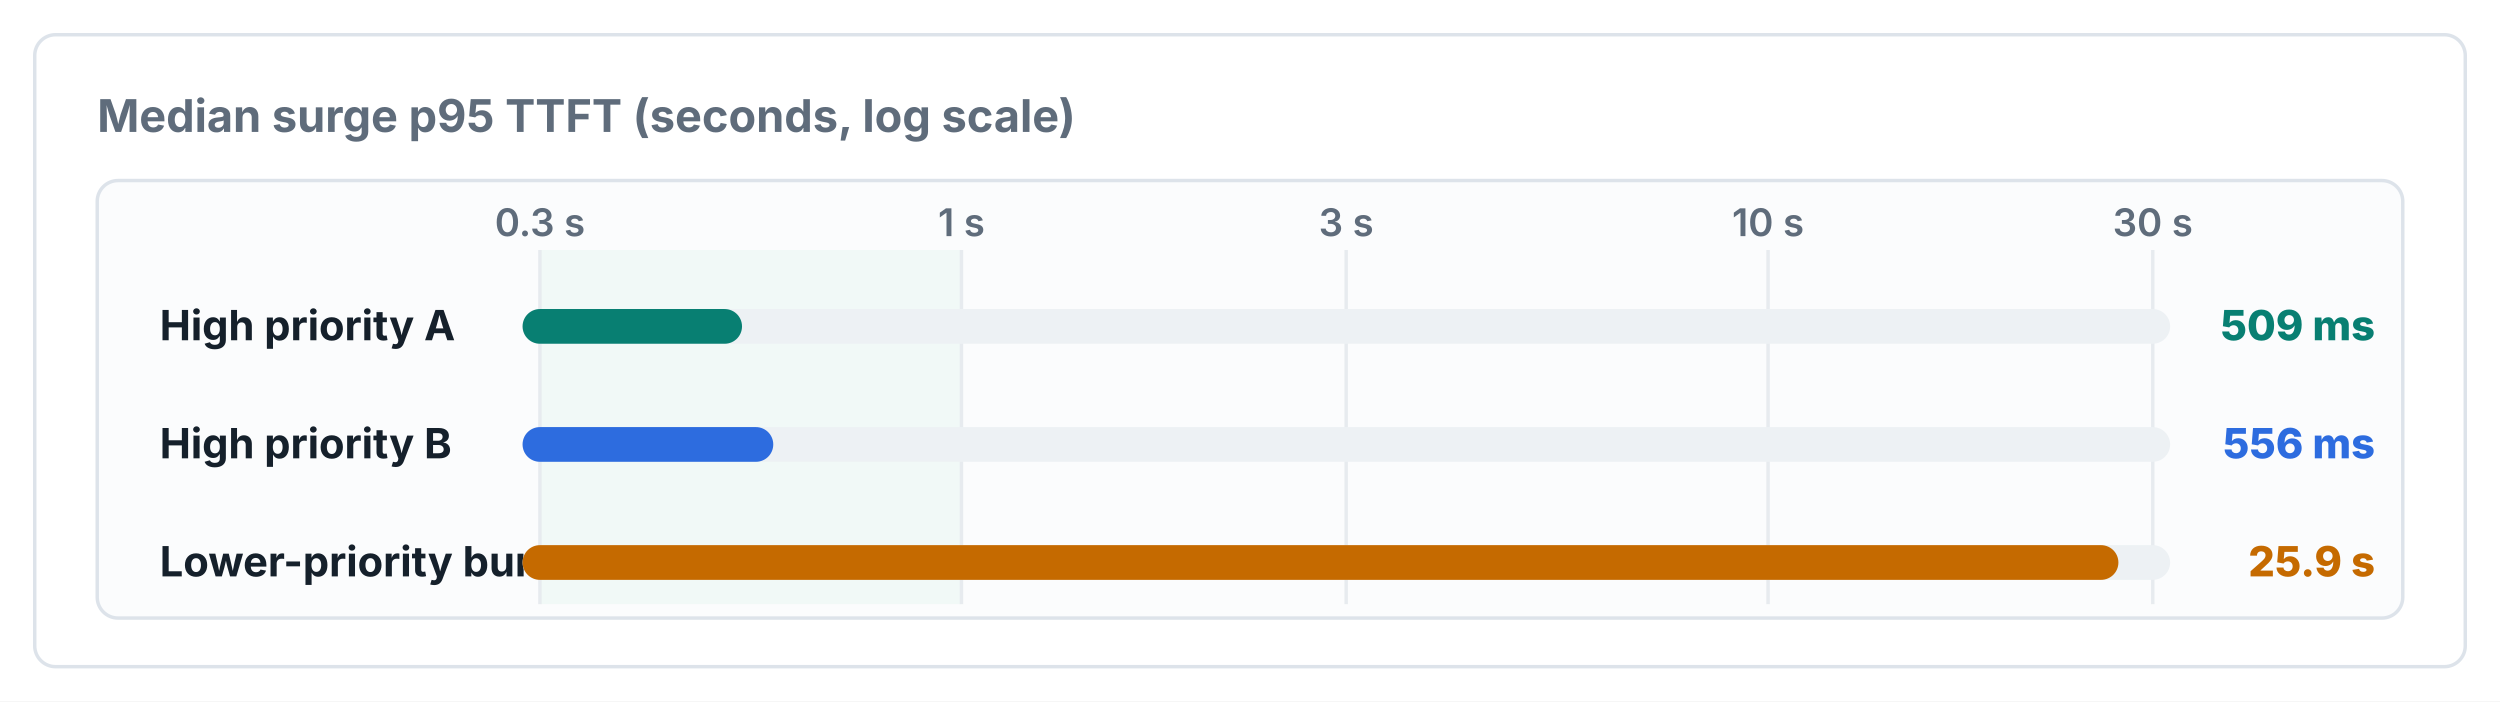
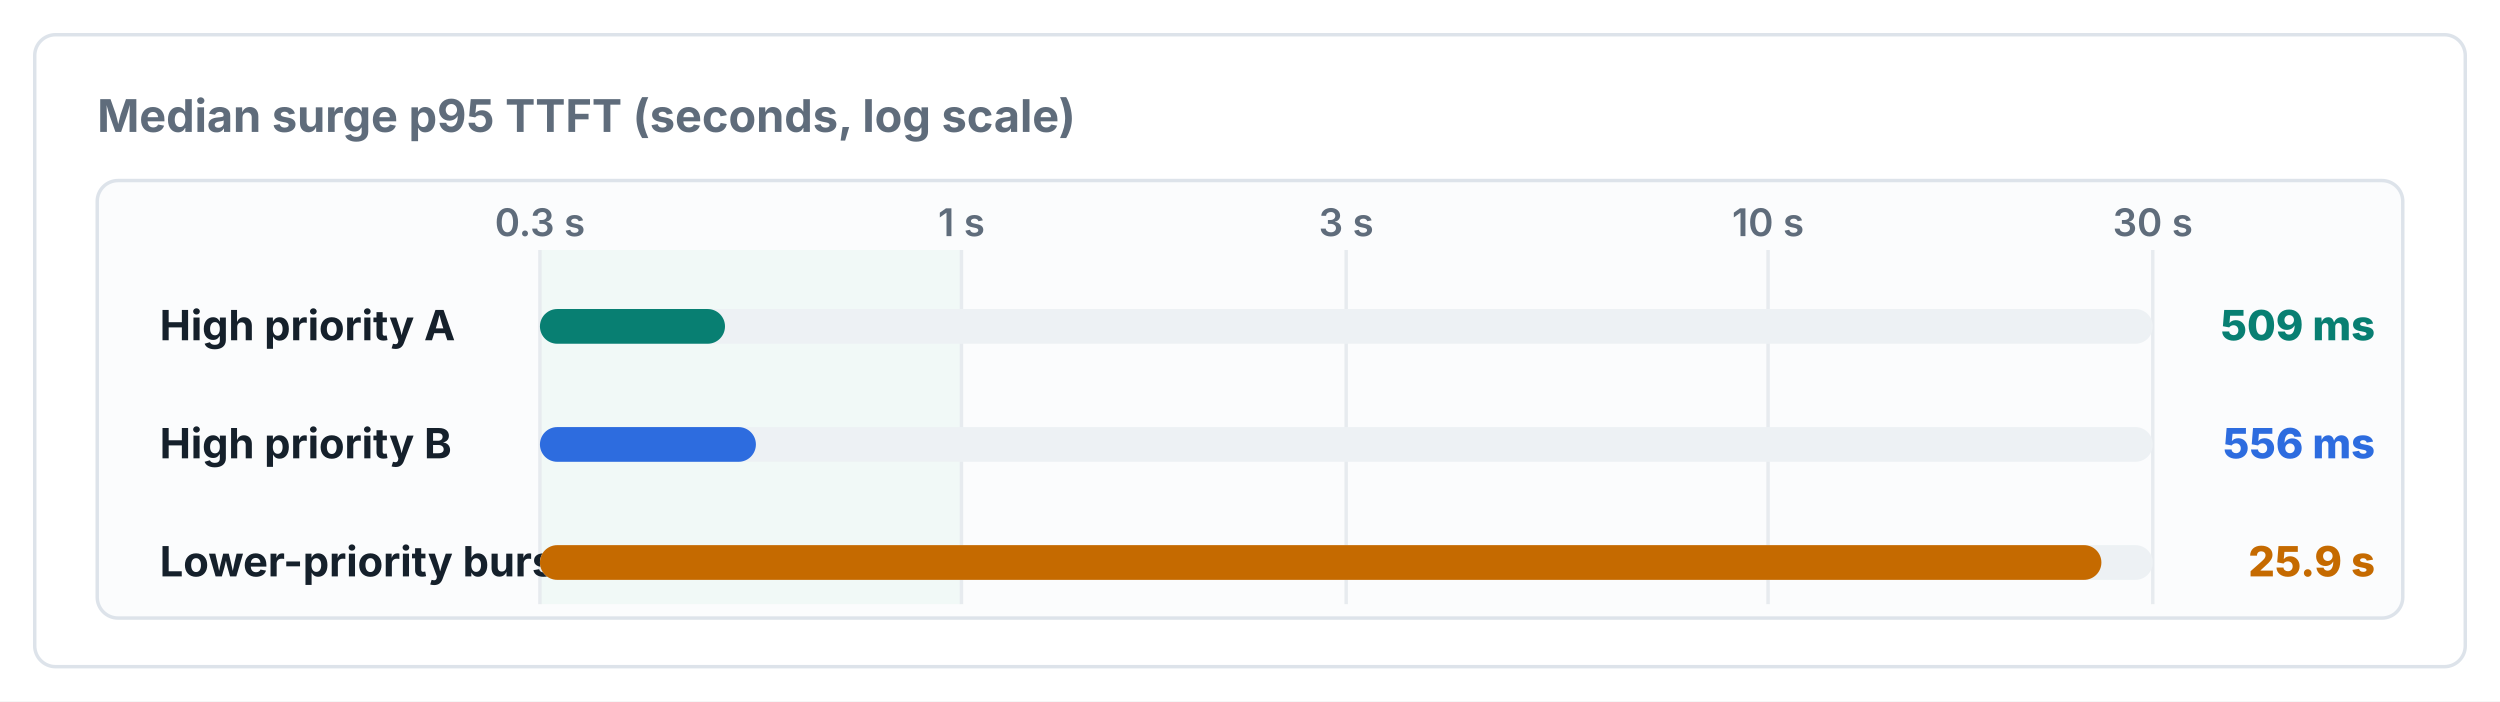
<svg xmlns="http://www.w3.org/2000/svg" width="720" height="202" viewBox="0 0 720 202" role="img" aria-label="Two high-priority tenants stayed below one second median surge p95 TTFT while the lower-priority burst waited about 25.9 seconds.">
  <style>text{font-family:system-ui,-apple-system,sans-serif}</style>
  <rect width="720" height="202" fill="#ffffff" />
  <rect x="10" y="10" width="700" height="182" rx="6" fill="#ffffff" stroke="#dde3ea" />
  <text x="28.0" y="38.0" fill="#5f6c7b" font-size="13" font-weight="700" text-anchor="start">Median surge p95 TTFT (seconds, log scale)</text>
  <rect x="28" y="52" width="664" height="126" rx="6" fill="#fbfcfd" stroke="#dde3ea" />
  <rect x="155.5" y="72.0" width="121.5" height="102.0" fill="#eef8f6" opacity="0.75" />
  <line x1="155.5" y1="72.0" x2="155.5" y2="174.0" stroke="#e7ebef" />
  <text x="155.5" y="68.0" fill="#5f6c7b" font-size="11" font-weight="600" text-anchor="middle">0.3 s</text>
  <line x1="276.9" y1="72.0" x2="276.9" y2="174.0" stroke="#e7ebef" />
  <text x="276.9" y="68.0" fill="#5f6c7b" font-size="11" font-weight="600" text-anchor="middle">1 s</text>
  <line x1="387.7" y1="72.0" x2="387.7" y2="174.0" stroke="#e7ebef" />
  <text x="387.7" y="68.0" fill="#5f6c7b" font-size="11" font-weight="600" text-anchor="middle">3 s</text>
  <line x1="509.2" y1="72.0" x2="509.2" y2="174.0" stroke="#e7ebef" />
  <text x="509.2" y="68.0" fill="#5f6c7b" font-size="11" font-weight="600" text-anchor="middle">10 s</text>
  <line x1="620.0" y1="72.0" x2="620.0" y2="174.0" stroke="#e7ebef" />
  <text x="620.0" y="68.0" fill="#5f6c7b" font-size="11" font-weight="600" text-anchor="middle">30 s</text>
  <text x="46.0" y="98.0" fill="#15202b" font-size="12" font-weight="720" text-anchor="start">High priority A</text>
-   <line x1="155.5" y1="94.0" x2="620.0" y2="94.0" stroke="#edf1f4" stroke-width="10" stroke-linecap="round" />
-   <line x1="155.5" y1="94.0" x2="208.7" y2="94.0" stroke="#087f72" stroke-width="10" stroke-linecap="round" />
+   <rect x="155.5" y="89.0" width="464.5" height="10" rx="5" fill="#edf1f4" />
+   <rect x="155.5" y="89.0" width="53.3" height="10" rx="5" fill="#087f72" />
  <text x="684.0" y="98.0" fill="#087f72" font-size="12" font-weight="800" text-anchor="end">509 ms</text>
  <text x="46.0" y="132.0" fill="#15202b" font-size="12" font-weight="720" text-anchor="start">High priority B</text>
-   <line x1="155.5" y1="128.0" x2="620.0" y2="128.0" stroke="#edf1f4" stroke-width="10" stroke-linecap="round" />
-   <line x1="155.5" y1="128.0" x2="217.7" y2="128.0" stroke="#2d6cdf" stroke-width="10" stroke-linecap="round" />
+   <rect x="155.5" y="123.0" width="464.5" height="10" rx="5" fill="#edf1f4" />
+   <rect x="155.5" y="123.0" width="62.2" height="10" rx="5" fill="#2d6cdf" />
  <text x="684.0" y="132.0" fill="#2d6cdf" font-size="12" font-weight="800" text-anchor="end">556 ms</text>
  <text x="46.0" y="166.0" fill="#15202b" font-size="12" font-weight="720" text-anchor="start">Lower-priority burst</text>
-   <line x1="155.5" y1="162.0" x2="620.0" y2="162.0" stroke="#edf1f4" stroke-width="10" stroke-linecap="round" />
-   <line x1="155.5" y1="162.0" x2="605.1" y2="162.0" stroke="#c56a00" stroke-width="10" stroke-linecap="round" />
+   <rect x="155.5" y="157.0" width="464.5" height="10" rx="5" fill="#edf1f4" />
+   <rect x="155.5" y="157.0" width="449.7" height="10" rx="5" fill="#c56a00" />
  <text x="684.0" y="166.0" fill="#c56a00" font-size="12" font-weight="800" text-anchor="end">25.9 s</text>
</svg>
